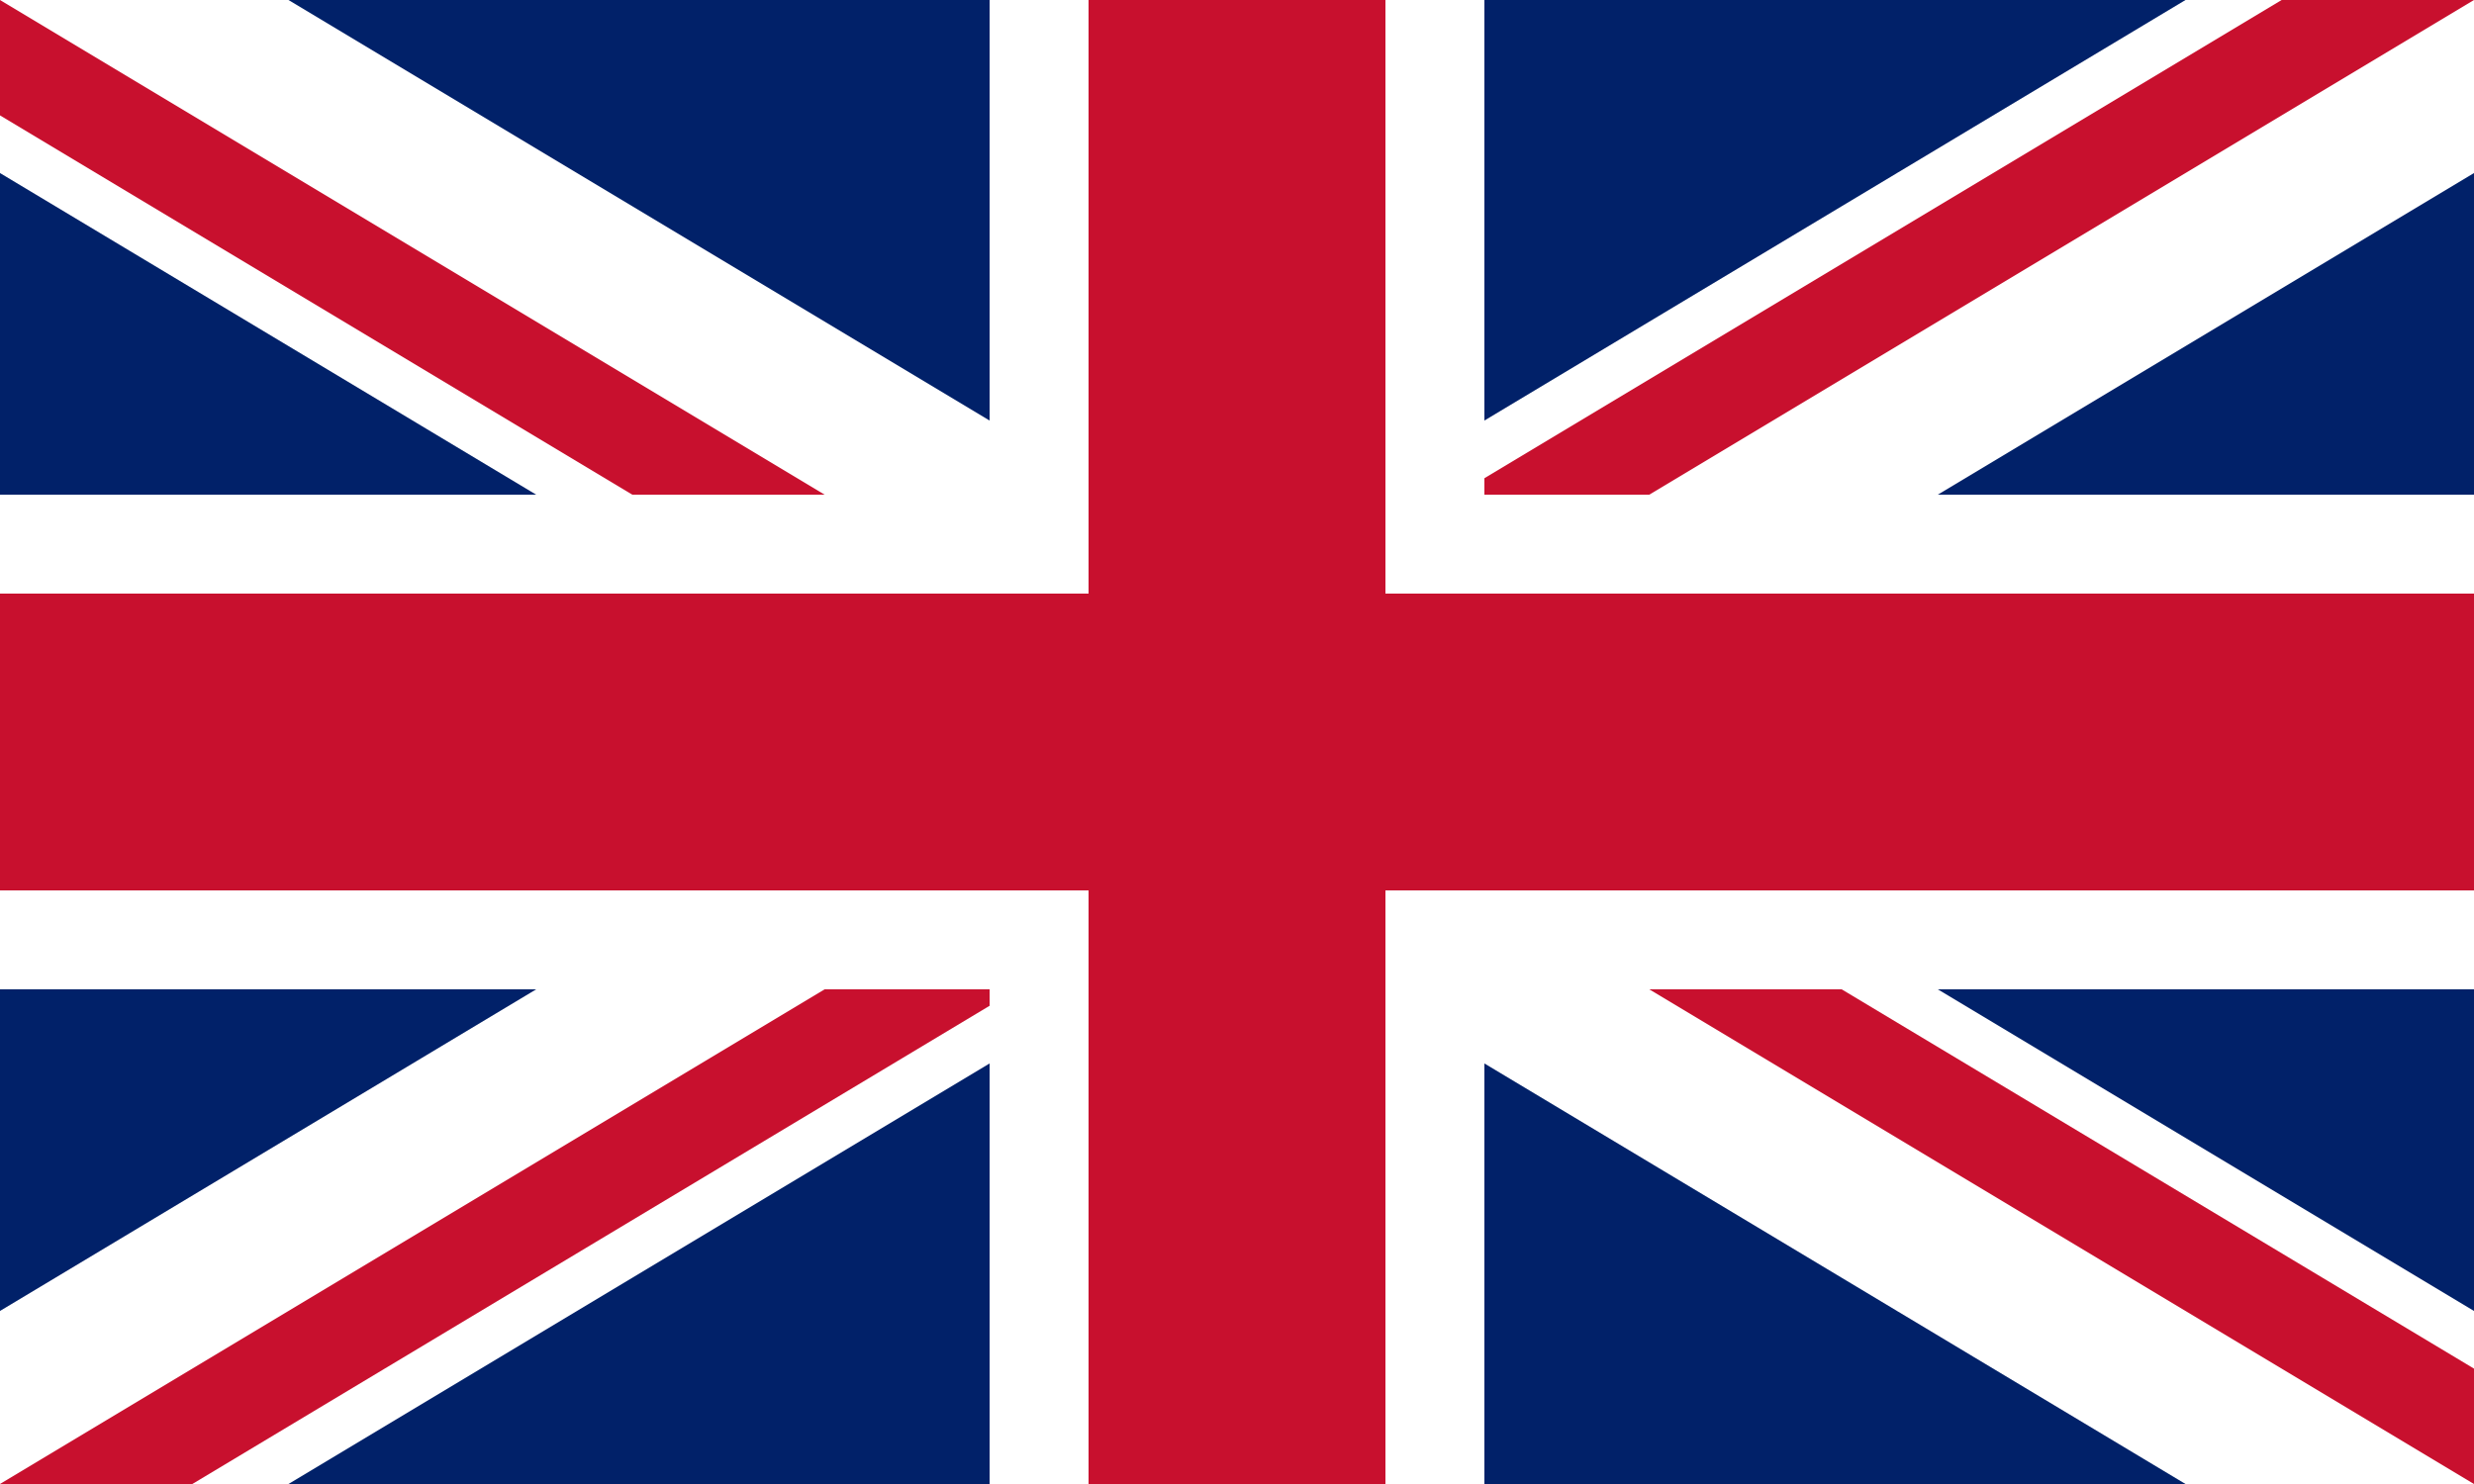
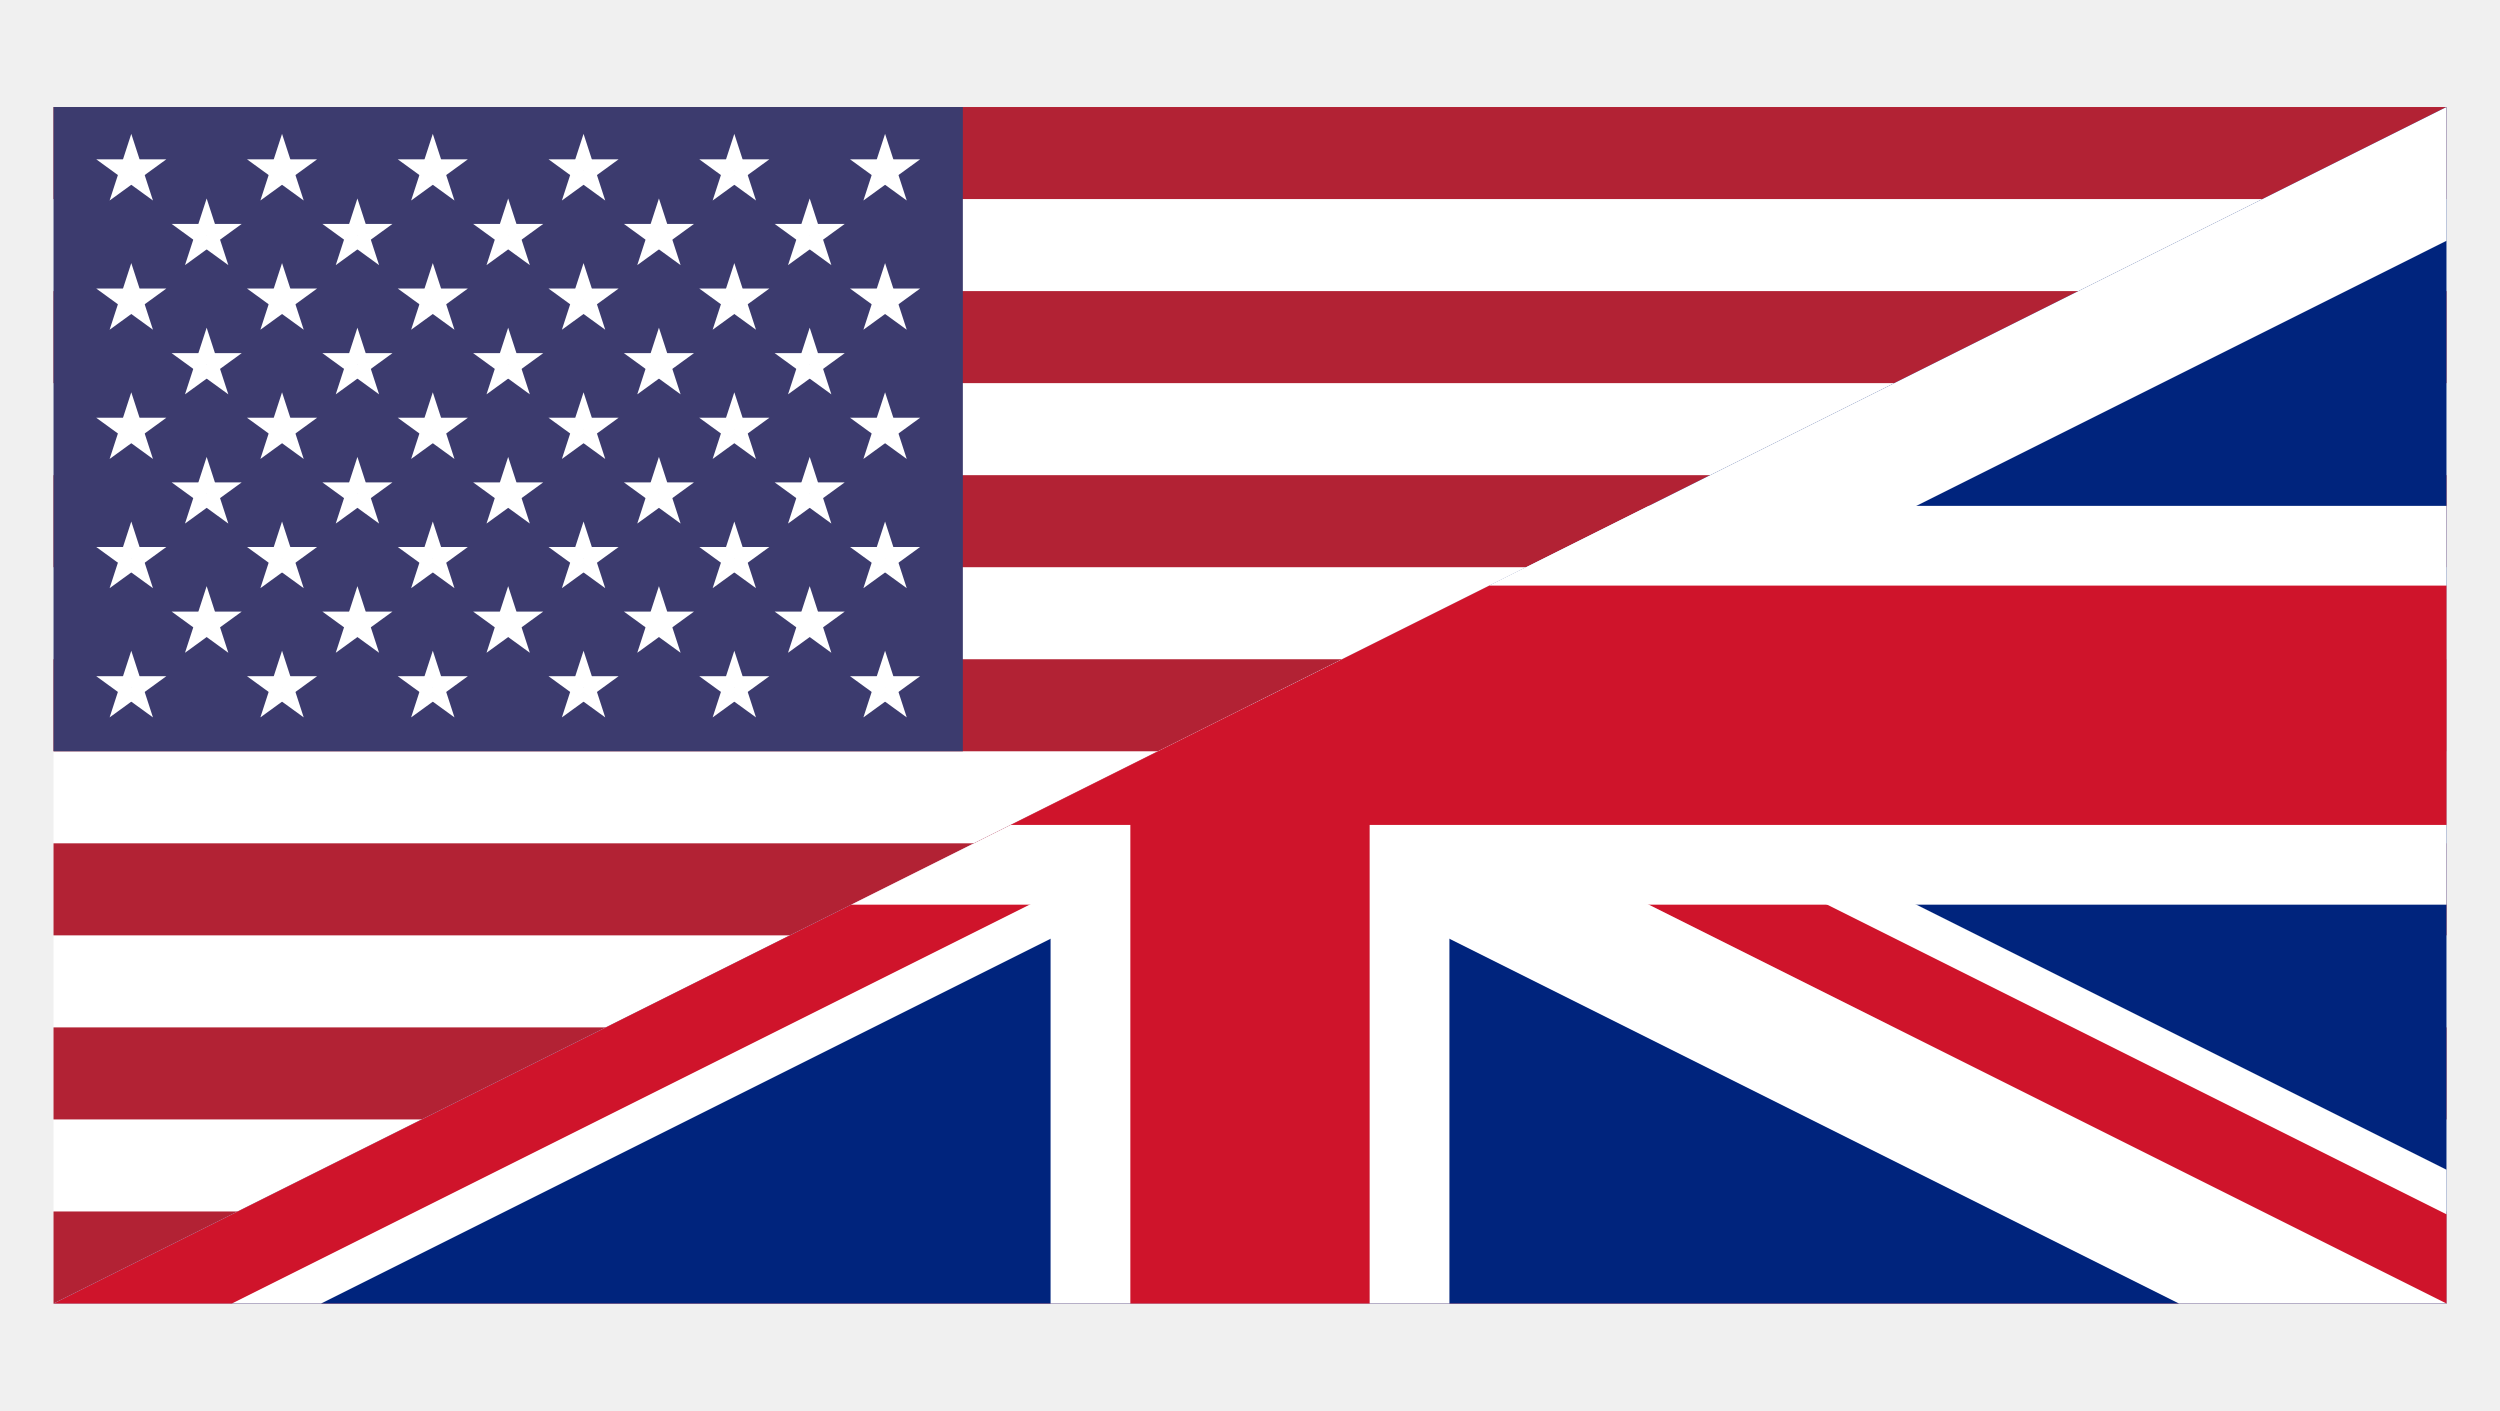
- <svg xmlns="http://www.w3.org/2000/svg" viewBox="0 0 50 30">
-   <clipPath id="a">
-     <path d="M25 15h25v15zv15H0zH0V0zV0h25z" />
-   </clipPath>
-   <path fill="#012169" d="M0 0v30h50V0z" />
-   <path stroke="#fff" stroke-width="6" d="m0 0 50 30m0-30L0 30" />
-   <path stroke="#C8102E" stroke-width="4" d="m0 0 50 30m0-30L0 30" clip-path="url(#a)" />
-   <path fill="#C8102E" stroke="#FFF" stroke-width="2" d="M-1 11h22V-1h8v12h22v8H29v12h-8V19H-1z" />
+ <svg xmlns="http://www.w3.org/2000/svg" xmlns:xlink="http://www.w3.org/1999/xlink" viewBox="0 0 1358.14 766.28">
+   <defs>
+     <clipPath id="A">
+       <path d="M29.07 708.14h1300v-650l-1300 650z" stroke-width="0" fill="none" />
+     </clipPath>
+     <clipPath id="B">
+       <path d="M679.07 383.14l650 325v-325h-1300v325h650v-325z" stroke-width="0" fill="none" />
+     </clipPath>
+     <path id="C" d="M76.58 96.56l-17.03 12.37 6.51-20.02 10.52 7.65z" />
+     <path id="D" d="M64.81 92.74l6.51-20.02 6.5 20.02H64.81z" />
+     <path id="E" d="M76.58 88.91l6.51 20.02-17.03-12.37 10.52-7.65z" />
+     <path id="F" d="M151.21 98.92l-17.03-12.37h21.05l-4.02 12.37z" />
+     <path id="G" d="M146.71 92.74l6.51-20.02 6.5 20.02h-13.01z" />
+     <path id="H" d="M151.21 86.55h21.05l-17.03 12.37-4.02-12.37z" />
+   </defs>
+   <path d="M29.07 58.14h1300v650h-1300z" fill="#fff" />
+   <path d="M29.07 58.14h1300v50h-1300zm0 100h1300v50h-1300zm0 100h1300v50h-1300zm0 100h1300v50h-1300zm0 100h1300v50h-1300zm0 100h1300v50h-1300zm0 100h1300v50h-1300z" fill="#b22234" />
+   <path d="M29.07 58.14h494v350h-494z" fill="#3c3b6e" />
+   <g fill="#fff">
+     <use xlink:href="#C" />
+     <path d="M69.31 98.92L52.28 86.55h21.05l-4.02 12.37z" />
+     <use xlink:href="#D" />
+     <path d="M69.31 86.55h21.05L73.33 98.92l-4.02-12.37z" />
+     <use xlink:href="#E" />
+     <use xlink:href="#C" x="81.9" />
+     <use xlink:href="#F" />
+     <use xlink:href="#G" />
+     <use xlink:href="#H" />
+     <use xlink:href="#E" x="81.9" />
+     <use xlink:href="#C" x="163.8" />
+     <use xlink:href="#F" x="81.9" />
+     <use xlink:href="#G" x="81.9" />
+     <use xlink:href="#H" x="81.9" />
+     <use xlink:href="#E" x="163.8" />
+     <use xlink:href="#C" x="245.7" />
+     <use xlink:href="#F" x="163.8" />
+     <use xlink:href="#G" x="163.8" />
+     <use xlink:href="#H" x="163.8" />
+     <use xlink:href="#E" x="245.7" />
+     <use xlink:href="#C" x="327.6" />
+     <use xlink:href="#F" x="245.7" />
+     <use xlink:href="#G" x="245.7" />
+     <use xlink:href="#H" x="245.7" />
+     <use xlink:href="#E" x="327.6" />
+     <use xlink:href="#C" x="409.5" />
+     <use xlink:href="#F" x="327.6" />
+     <use xlink:href="#G" x="327.6" />
+     <use xlink:href="#H" x="327.6" />
+     <use xlink:href="#E" x="409.5" />
+     <use xlink:href="#C" x="40.95" y="35.1" />
+     <use xlink:href="#F" x="-40.95" y="35.1" />
+     <use xlink:href="#G" x="-40.95" y="35.1" />
+     <use xlink:href="#H" x="-40.95" y="35.1" />
+     <use xlink:href="#E" x="40.95" y="35.1" />
+     <use xlink:href="#C" x="122.85" y="35.1" />
+     <use xlink:href="#F" x="40.95" y="35.1" />
+     <use xlink:href="#G" x="40.95" y="35.1" />
+     <use xlink:href="#H" x="40.95" y="35.1" />
+     <use xlink:href="#E" x="122.85" y="35.1" />
+     <use xlink:href="#C" x="204.75" y="35.1" />
+     <use xlink:href="#F" x="122.85" y="35.1" />
+     <use xlink:href="#G" x="122.85" y="35.1" />
+     <use xlink:href="#H" x="122.85" y="35.1" />
+     <use xlink:href="#E" x="204.75" y="35.1" />
+     <use xlink:href="#C" x="286.65" y="35.1" />
+     <use xlink:href="#F" x="204.75" y="35.1" />
+     <use xlink:href="#G" x="204.75" y="35.1" />
+     <use xlink:href="#H" x="204.75" y="35.1" />
+     <use xlink:href="#E" x="286.65" y="35.1" />
+     <use xlink:href="#C" x="368.55" y="35.1" />
+     <use xlink:href="#F" x="286.65" y="35.1" />
+     <use xlink:href="#G" x="286.65" y="35.1" />
+     <use xlink:href="#H" x="286.65" y="35.1" />
+     <use xlink:href="#E" x="368.55" y="35.1" />
+     <use xlink:href="#C" y="70.2" />
+     <use xlink:href="#F" x="-81.9" y="70.2" />
+     <use xlink:href="#D" y="70.2" />
+     <use xlink:href="#H" x="-81.9" y="70.2" />
+     <use xlink:href="#E" y="70.2" />
+     <use xlink:href="#C" x="81.9" y="70.2" />
+     <use xlink:href="#F" y="70.2" />
+     <use xlink:href="#G" y="70.2" />
+     <use xlink:href="#H" y="70.2" />
+     <use xlink:href="#E" x="81.9" y="70.2" />
+     <use xlink:href="#C" x="163.8" y="70.2" />
+     <use xlink:href="#F" x="81.9" y="70.2" />
+     <use xlink:href="#G" x="81.9" y="70.2" />
+     <use xlink:href="#H" x="81.9" y="70.2" />
+     <use xlink:href="#E" x="163.8" y="70.2" />
+     <use xlink:href="#C" x="245.7" y="70.2" />
+     <use xlink:href="#F" x="163.8" y="70.2" />
+     <use xlink:href="#G" x="163.8" y="70.2" />
+     <use xlink:href="#H" x="163.8" y="70.2" />
+     <use xlink:href="#E" x="245.7" y="70.2" />
+     <use xlink:href="#C" x="327.6" y="70.2" />
+     <use xlink:href="#F" x="245.7" y="70.2" />
+     <use xlink:href="#G" x="245.7" y="70.2" />
+     <use xlink:href="#H" x="245.7" y="70.2" />
+     <use xlink:href="#E" x="327.6" y="70.2" />
+     <use xlink:href="#C" x="409.5" y="70.2" />
+     <use xlink:href="#F" x="327.6" y="70.2" />
+     <use xlink:href="#G" x="327.6" y="70.2" />
+     <use xlink:href="#H" x="327.6" y="70.2" />
+     <use xlink:href="#E" x="409.5" y="70.2" />
+     <use xlink:href="#C" x="40.95" y="105.3" />
+     <use xlink:href="#F" x="-40.95" y="105.3" />
+     <use xlink:href="#G" x="-40.95" y="105.3" />
+     <use xlink:href="#H" x="-40.95" y="105.3" />
+     <use xlink:href="#E" x="40.95" y="105.3" />
+     <use xlink:href="#C" x="122.85" y="105.3" />
+     <use xlink:href="#F" x="40.95" y="105.3" />
+     <use xlink:href="#G" x="40.95" y="105.3" />
+     <use xlink:href="#H" x="40.95" y="105.3" />
+     <use xlink:href="#E" x="122.85" y="105.3" />
+     <use xlink:href="#C" x="204.75" y="105.3" />
+     <use xlink:href="#F" x="122.85" y="105.3" />
+     <use xlink:href="#G" x="122.85" y="105.3" />
+     <use xlink:href="#H" x="122.85" y="105.3" />
+     <use xlink:href="#E" x="204.75" y="105.3" />
+     <use xlink:href="#C" x="286.65" y="105.3" />
+     <use xlink:href="#F" x="204.75" y="105.3" />
+     <use xlink:href="#G" x="204.75" y="105.3" />
+     <use xlink:href="#H" x="204.75" y="105.3" />
+     <use xlink:href="#E" x="286.65" y="105.3" />
+     <use xlink:href="#C" x="368.55" y="105.3" />
+     <use xlink:href="#F" x="286.65" y="105.3" />
+     <use xlink:href="#G" x="286.65" y="105.3" />
+     <use xlink:href="#H" x="286.65" y="105.3" />
+     <use xlink:href="#E" x="368.55" y="105.3" />
+     <use xlink:href="#C" y="140.4" />
+     <use xlink:href="#F" x="-81.9" y="140.4" />
+     <use xlink:href="#D" y="140.4" />
+     <use xlink:href="#H" x="-81.9" y="140.4" />
+     <use xlink:href="#E" y="140.4" />
+     <use xlink:href="#C" x="81.9" y="140.4" />
+     <use xlink:href="#F" y="140.4" />
+     <use xlink:href="#G" y="140.4" />
+     <use xlink:href="#H" y="140.4" />
+     <use xlink:href="#E" x="81.9" y="140.4" />
+     <use xlink:href="#C" x="163.8" y="140.4" />
+     <use xlink:href="#F" x="81.9" y="140.4" />
+     <use xlink:href="#G" x="81.9" y="140.4" />
+     <use xlink:href="#H" x="81.9" y="140.4" />
+     <use xlink:href="#E" x="163.8" y="140.4" />
+     <use xlink:href="#C" x="245.7" y="140.4" />
+     <use xlink:href="#F" x="163.8" y="140.4" />
+     <use xlink:href="#G" x="163.8" y="140.4" />
+     <use xlink:href="#H" x="163.8" y="140.4" />
+     <use xlink:href="#E" x="245.7" y="140.4" />
+     <use xlink:href="#C" x="327.6" y="140.4" />
+     <use xlink:href="#F" x="245.7" y="140.4" />
+     <use xlink:href="#G" x="245.7" y="140.4" />
+     <use xlink:href="#H" x="245.7" y="140.4" />
+     <use xlink:href="#E" x="327.6" y="140.4" />
+     <use xlink:href="#C" x="409.5" y="140.4" />
+     <use xlink:href="#F" x="327.6" y="140.4" />
+     <use xlink:href="#G" x="327.6" y="140.4" />
+     <use xlink:href="#H" x="327.6" y="140.4" />
+     <use xlink:href="#E" x="409.5" y="140.4" />
+     <use xlink:href="#C" x="40.95" y="175.5" />
+     <use xlink:href="#F" x="-40.95" y="175.5" />
+     <use xlink:href="#G" x="-40.95" y="175.5" />
+     <use xlink:href="#H" x="-40.95" y="175.5" />
+     <use xlink:href="#E" x="40.95" y="175.5" />
+     <use xlink:href="#C" x="122.85" y="175.5" />
+     <use xlink:href="#F" x="40.95" y="175.5" />
+     <use xlink:href="#G" x="40.95" y="175.5" />
+     <use xlink:href="#H" x="40.95" y="175.5" />
+     <use xlink:href="#E" x="122.85" y="175.5" />
+     <use xlink:href="#C" x="204.75" y="175.5" />
+     <use xlink:href="#F" x="122.85" y="175.5" />
+     <use xlink:href="#G" x="122.85" y="175.5" />
+     <use xlink:href="#H" x="122.85" y="175.5" />
+     <use xlink:href="#E" x="204.75" y="175.5" />
+     <use xlink:href="#C" x="286.65" y="175.5" />
+     <use xlink:href="#F" x="204.75" y="175.5" />
+     <use xlink:href="#G" x="204.75" y="175.5" />
+     <use xlink:href="#H" x="204.75" y="175.5" />
+     <use xlink:href="#E" x="286.65" y="175.5" />
+     <use xlink:href="#C" x="368.55" y="175.5" />
+     <use xlink:href="#F" x="286.65" y="175.5" />
+     <use xlink:href="#G" x="286.65" y="175.5" />
+     <use xlink:href="#H" x="286.65" y="175.5" />
+     <use xlink:href="#E" x="368.55" y="175.5" />
+     <use xlink:href="#C" y="210.6" />
+     <use xlink:href="#F" x="-81.9" y="210.6" />
+     <use xlink:href="#D" y="210.6" />
+     <use xlink:href="#H" x="-81.9" y="210.6" />
+     <use xlink:href="#E" y="210.6" />
+     <use xlink:href="#C" x="81.9" y="210.6" />
+     <use xlink:href="#F" y="210.6" />
+     <use xlink:href="#G" y="210.6" />
+     <use xlink:href="#H" y="210.6" />
+     <use xlink:href="#E" x="81.9" y="210.6" />
+     <use xlink:href="#C" x="163.8" y="210.6" />
+     <use xlink:href="#F" x="81.9" y="210.6" />
+     <use xlink:href="#G" x="81.9" y="210.6" />
+     <use xlink:href="#H" x="81.9" y="210.6" />
+     <use xlink:href="#E" x="163.8" y="210.6" />
+     <use xlink:href="#C" x="245.7" y="210.6" />
+     <use xlink:href="#F" x="163.8" y="210.6" />
+     <use xlink:href="#G" x="163.8" y="210.6" />
+     <use xlink:href="#H" x="163.8" y="210.6" />
+     <use xlink:href="#E" x="245.7" y="210.6" />
+     <use xlink:href="#C" x="327.6" y="210.6" />
+     <use xlink:href="#F" x="245.7" y="210.6" />
+     <use xlink:href="#G" x="245.7" y="210.6" />
+     <use xlink:href="#H" x="245.7" y="210.6" />
+     <use xlink:href="#E" x="327.6" y="210.6" />
+     <use xlink:href="#C" x="409.5" y="210.6" />
+     <use xlink:href="#F" x="327.6" y="210.6" />
+     <use xlink:href="#G" x="327.6" y="210.6" />
+     <use xlink:href="#H" x="327.6" y="210.6" />
+     <use xlink:href="#E" x="409.5" y="210.6" />
+     <use xlink:href="#C" x="40.95" y="245.7" />
+     <use xlink:href="#F" x="-40.95" y="245.7" />
+     <use xlink:href="#G" x="-40.95" y="245.7" />
+     <use xlink:href="#H" x="-40.95" y="245.7" />
+     <use xlink:href="#E" x="40.95" y="245.7" />
+     <use xlink:href="#C" x="122.85" y="245.7" />
+     <use xlink:href="#F" x="40.95" y="245.7" />
+     <use xlink:href="#G" x="40.95" y="245.7" />
+     <use xlink:href="#H" x="40.95" y="245.7" />
+     <use xlink:href="#E" x="122.85" y="245.7" />
+     <use xlink:href="#C" x="204.75" y="245.7" />
+     <use xlink:href="#F" x="122.85" y="245.7" />
+     <use xlink:href="#G" x="122.85" y="245.7" />
+     <use xlink:href="#H" x="122.85" y="245.7" />
+     <use xlink:href="#E" x="204.75" y="245.7" />
+     <use xlink:href="#C" x="286.65" y="245.7" />
+     <use xlink:href="#F" x="204.75" y="245.7" />
+     <use xlink:href="#G" x="204.75" y="245.7" />
+     <use xlink:href="#H" x="204.75" y="245.7" />
+     <use xlink:href="#E" x="286.65" y="245.7" />
+     <use xlink:href="#C" x="368.55" y="245.7" />
+     <use xlink:href="#F" x="286.65" y="245.7" />
+     <use xlink:href="#G" x="286.65" y="245.7" />
+     <use xlink:href="#H" x="286.65" y="245.7" />
+     <use xlink:href="#E" x="368.55" y="245.7" />
+     <use xlink:href="#C" y="280.8" />
+     <use xlink:href="#F" x="-81.9" y="280.8" />
+     <use xlink:href="#D" y="280.8" />
+     <use xlink:href="#H" x="-81.9" y="280.8" />
+     <use xlink:href="#E" y="280.8" />
+     <use xlink:href="#C" x="81.9" y="280.8" />
+     <use xlink:href="#F" y="280.8" />
+     <use xlink:href="#G" y="280.8" />
+     <use xlink:href="#H" y="280.8" />
+     <use xlink:href="#E" x="81.9" y="280.8" />
+     <use xlink:href="#C" x="163.8" y="280.8" />
+     <use xlink:href="#F" x="81.9" y="280.8" />
+     <use xlink:href="#G" x="81.9" y="280.8" />
+     <use xlink:href="#H" x="81.9" y="280.8" />
+     <use xlink:href="#E" x="163.8" y="280.8" />
+     <use xlink:href="#C" x="245.7" y="280.8" />
+     <use xlink:href="#F" x="163.8" y="280.8" />
+     <use xlink:href="#G" x="163.8" y="280.8" />
+     <use xlink:href="#H" x="163.8" y="280.8" />
+     <use xlink:href="#E" x="245.7" y="280.8" />
+     <use xlink:href="#C" x="327.6" y="280.8" />
+     <use xlink:href="#F" x="245.7" y="280.8" />
+     <use xlink:href="#G" x="245.7" y="280.8" />
+     <use xlink:href="#H" x="245.7" y="280.8" />
+     <use xlink:href="#E" x="327.6" y="280.8" />
+     <use xlink:href="#C" x="409.5" y="280.8" />
+     <use xlink:href="#F" x="327.6" y="280.8" />
+     <use xlink:href="#G" x="327.6" y="280.8" />
+     <use xlink:href="#H" x="327.6" y="280.8" />
+     <use xlink:href="#E" x="409.5" y="280.8" />
+   </g>
+   <g clip-path="url(#A)">
+     <path d="M29.07 58.14v650h1300v-650h-1300z" fill="#00247d" />
+     <path d="M29.07 58.14l1300 650m0-650l-1300 650" stroke-miterlimit="86.67" stroke="#fff" stroke-width="130" />
+     <g clip-path="url(#B)">
+       <path d="M29.07,708.14l650-325,650,325" stroke-miterlimit="86.67" stroke-width="86.67" fill="none" stroke="#cf142b" />
+     </g>
+     <g stroke-miterlimit="86.67">
+       <path d="M679.07 58.14v650m-650-325h1300" stroke="#fff" stroke-width="216.67" />
+       <path d="M679.07 58.14v650m-650-325h1300" stroke-width="130" stroke="#cf142b" />
+     </g>
+   </g>
</svg>
